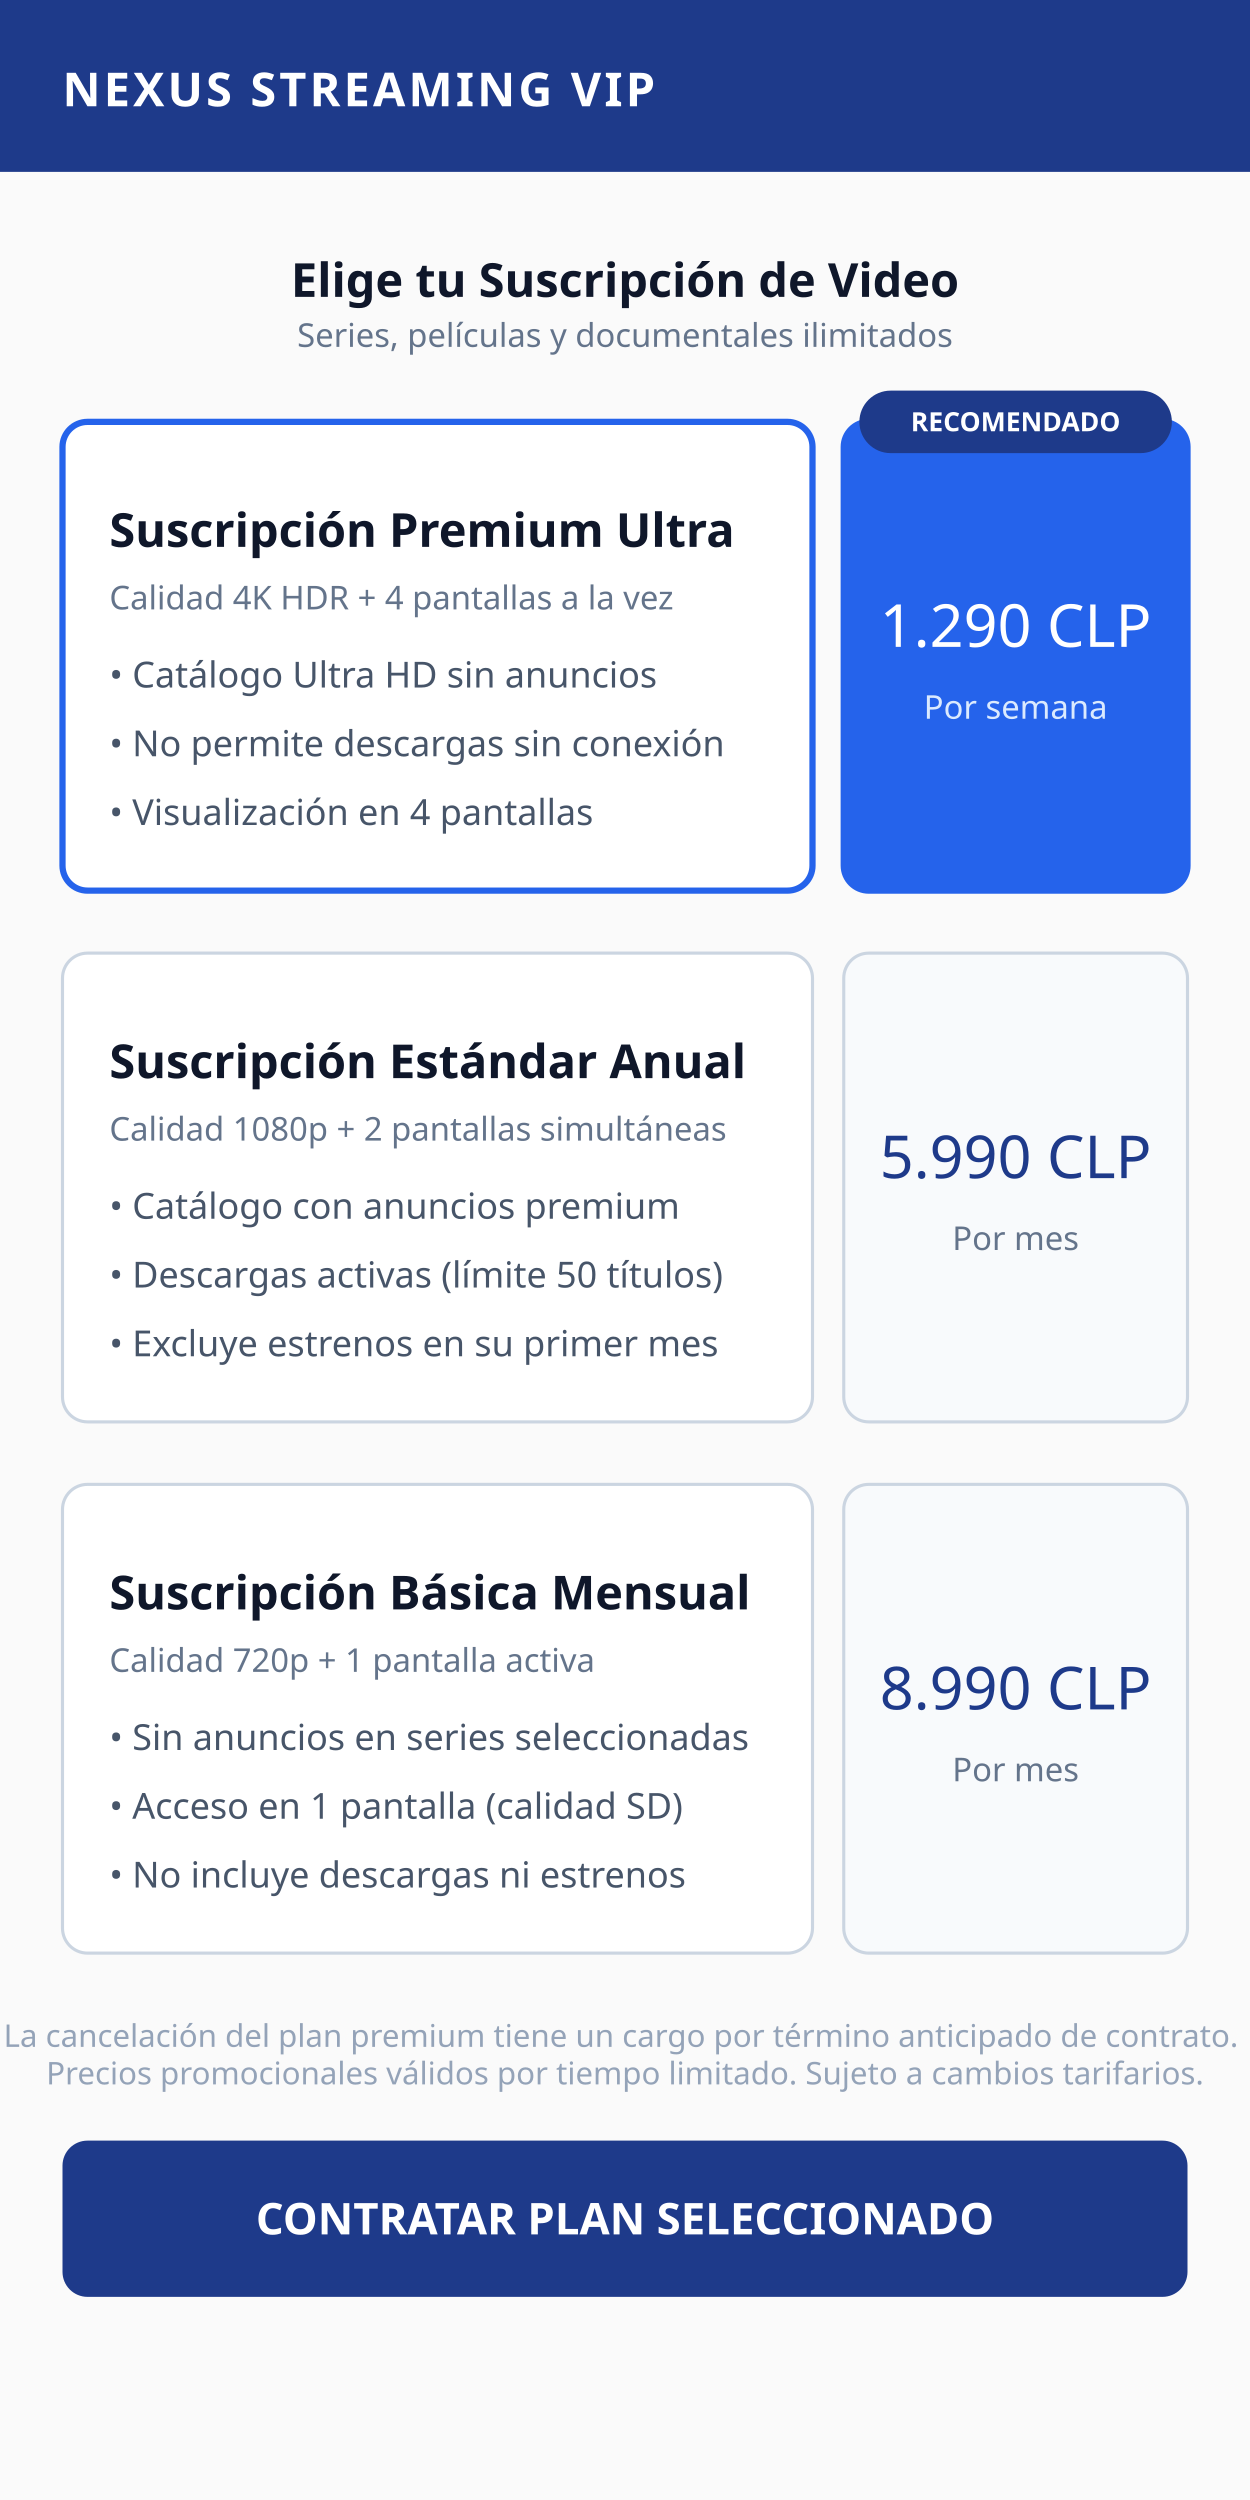
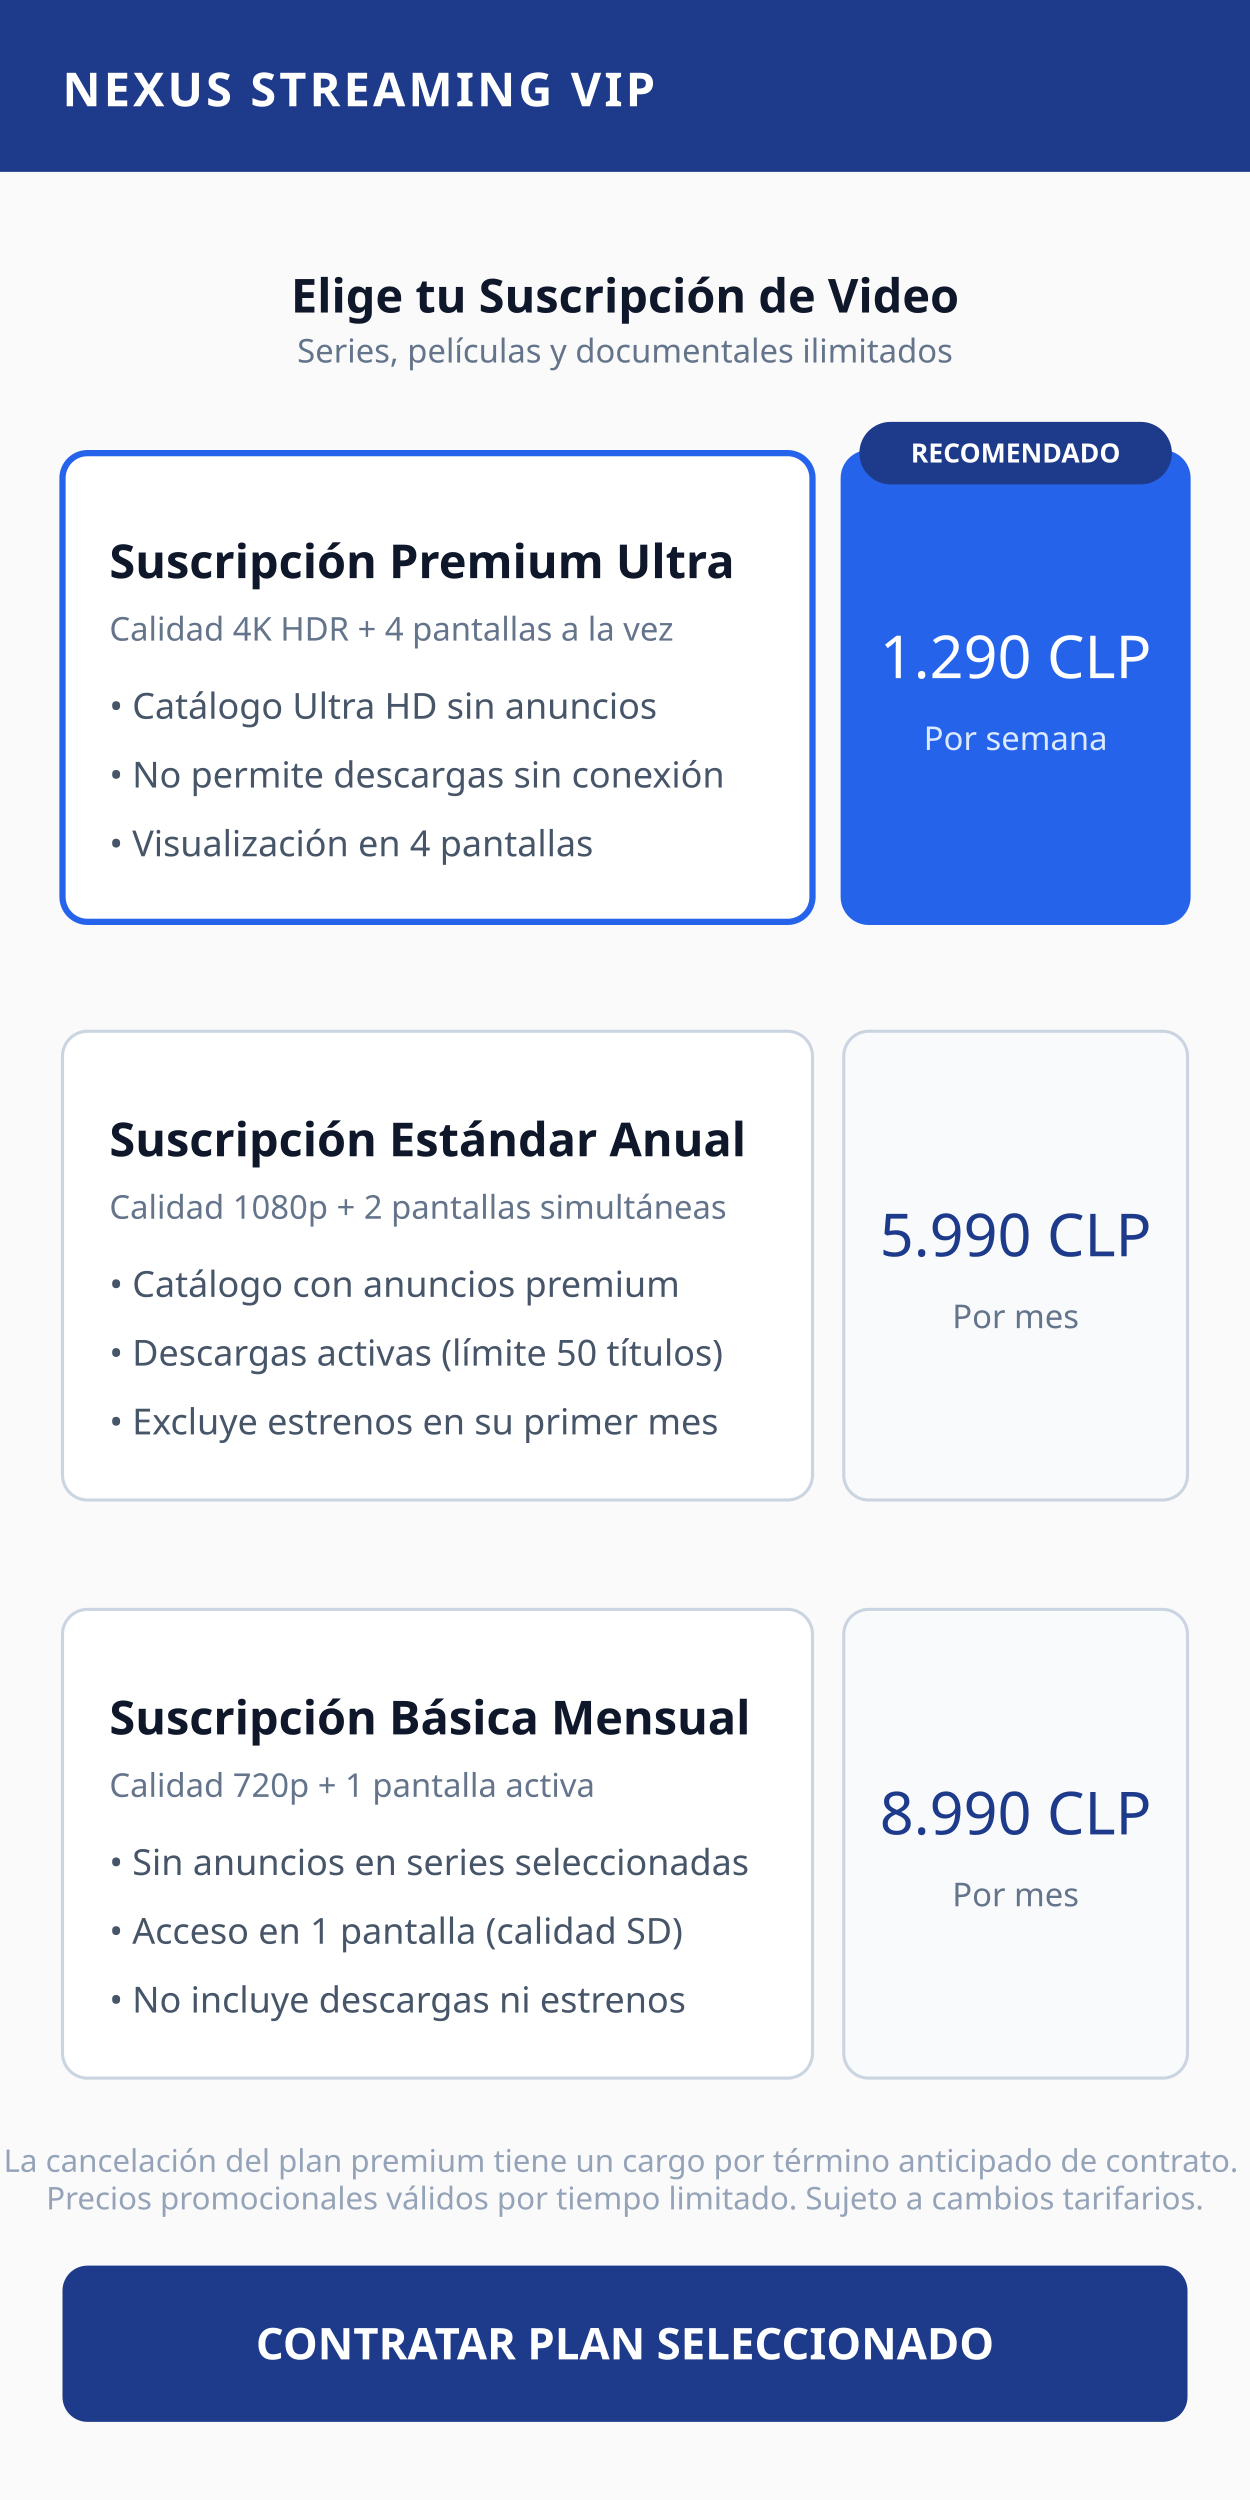
<svg xmlns="http://www.w3.org/2000/svg" width="400" height="800" viewBox="0 0 400 800" fill="none">
  <rect id="fondo-celular" width="400" height="800" fill="#fafafa" />
  <g id="header-streaming" fill="#1e3a8a">
    <rect x="0" y="0" width="400" height="55" />
    <text x="20" y="34" fill="#ffffff" font-family="sans-serif" font-size="15" font-weight="bold" letter-spacing="1">NEXUS STREAMING VIP</text>
  </g>
-   <g id="planes-streaming-intro" transform="translate(20, 75)">
+   <g id="planes-streaming-intro" transform="translate(20, 80)">
    <text x="180" y="20" fill="#0f172a" font-family="sans-serif" font-size="15" font-weight="bold" text-anchor="middle">Elige tu Suscripción de Video</text>
    <text x="180" y="36" fill="#64748b" font-family="sans-serif" font-size="10.5" text-anchor="middle">Series, películas y documentales ilimitados</text>
  </g>
-   <g id="planes-streaming-inconsistentes" transform="translate(20, 135)">
+   <g id="planes-streaming-inconsistentes" transform="translate(20, 145)">
    <g id="plan-premium-ultra" transform="translate(0, 0)">
      <rect x="0" y="0" width="240" height="150" rx="8" fill="#ffffff" stroke="#2563eb" stroke-width="2" />
      <text x="15" y="40" fill="#0f172a" font-family="sans-serif" font-size="15" font-weight="bold">Suscripción Premium Ultra</text>
      <text x="15" y="60" fill="#64748b" font-family="sans-serif" font-size="10.5">Calidad 4K HDR + 4 pantallas a la vez</text>
      <text x="15" y="85" fill="#475569" font-family="sans-serif" font-size="11.5">• Catálogo Ultra HD sin anuncios</text>
      <text x="15" y="107" fill="#475569" font-family="sans-serif" font-size="11.5">• No permite descargas sin conexión</text>
      <text x="15" y="129" fill="#475569" font-family="sans-serif" font-size="11.5">• Visualización en 4 pantallas</text>
      <rect x="250" y="0" width="110" height="150" rx="8" fill="#2563eb" stroke="#2563eb" stroke-width="2" />
      <text x="305" y="72" fill="#ffffff" font-family="sans-serif" font-size="19" font-weight="black" text-anchor="middle">1.290 CLP</text>
      <text x="305" y="95" fill="#dbeafe" font-family="sans-serif" font-size="10.5" text-anchor="middle">Por semana</text>
      <rect x="255" y="-10" width="100" height="20" rx="10" fill="#1e3a8a" />
      <text x="305" y="3" fill="#ffffff" font-family="sans-serif" font-size="8.5" font-weight="bold" text-anchor="middle">RECOMENDADO</text>
    </g>
-     <g id="plan-estandar-anual" transform="translate(0, 170)">
+     <g id="plan-estandar-anual" transform="translate(0, 185)">
      <rect x="0" y="0" width="240" height="150" rx="8" fill="#ffffff" stroke="#cbd5e1" stroke-width="1" />
      <text x="15" y="40" fill="#0f172a" font-family="sans-serif" font-size="15" font-weight="bold">Suscripción Estándar Anual</text>
      <text x="15" y="60" fill="#64748b" font-family="sans-serif" font-size="10.5">Calidad 1080p + 2 pantallas simultáneas</text>
      <text x="15" y="85" fill="#475569" font-family="sans-serif" font-size="11.5">• Catálogo con anuncios premium</text>
      <text x="15" y="107" fill="#475569" font-family="sans-serif" font-size="11.5">• Descargas activas (límite 50 títulos)</text>
      <text x="15" y="129" fill="#475569" font-family="sans-serif" font-size="11.5">• Excluye estrenos en su primer mes</text>
      <rect x="250" y="0" width="110" height="150" rx="8" fill="#f8fafc" stroke="#cbd5e1" stroke-width="1" />
      <text x="305" y="72" fill="#1e3a8a" font-family="sans-serif" font-size="19" font-weight="black" text-anchor="middle">5.990 CLP</text>
      <text x="305" y="95" fill="#64748b" font-family="sans-serif" font-size="10.5" text-anchor="middle">Por mes</text>
    </g>
-     <g id="plan-basica-mensual" transform="translate(0, 340)">
+     <g id="plan-basica-mensual" transform="translate(0, 370)">
      <rect x="0" y="0" width="240" height="150" rx="8" fill="#ffffff" stroke="#cbd5e1" stroke-width="1" />
      <text x="15" y="40" fill="#0f172a" font-family="sans-serif" font-size="15" font-weight="bold">Suscripción Básica Mensual</text>
      <text x="15" y="60" fill="#64748b" font-family="sans-serif" font-size="10.5">Calidad 720p + 1 pantalla activa</text>
      <text x="15" y="85" fill="#475569" font-family="sans-serif" font-size="11.5">• Sin anuncios en series seleccionadas</text>
      <text x="15" y="107" fill="#475569" font-family="sans-serif" font-size="11.5">• Acceso en 1 pantalla (calidad SD)</text>
      <text x="15" y="129" fill="#475569" font-family="sans-serif" font-size="11.5">• No incluye descargas ni estrenos</text>
      <rect x="250" y="0" width="110" height="150" rx="8" fill="#f8fafc" stroke="#cbd5e1" stroke-width="1" />
      <text x="305" y="72" fill="#1e3a8a" font-family="sans-serif" font-size="19" font-weight="black" text-anchor="middle">8.990 CLP</text>
      <text x="305" y="95" fill="#64748b" font-family="sans-serif" font-size="10.5" text-anchor="middle">Por mes</text>
    </g>
  </g>
-   <g id="footer-streaming-planes" transform="translate(20, 640)">
+   <g id="footer-streaming-planes" transform="translate(20, 680)">
    <text x="180" y="15" fill="#94a3b8" font-family="sans-serif" font-size="10" text-anchor="middle">
      <tspan x="180" dy="0">La cancelación del plan premium tiene un cargo por término anticipado de contrato.</tspan>
      <tspan x="180" dy="12">Precios promocionales válidos por tiempo limitado. Sujeto a cambios tarifarios.</tspan>
    </text>
    <rect x="0" y="45" width="360" height="50" rx="8" fill="#1e3a8a" />
    <text x="180" y="75" fill="#ffffff" font-family="sans-serif" font-size="14" font-weight="bold" text-anchor="middle">CONTRATAR PLAN SELECCIONADO</text>
  </g>
</svg>
